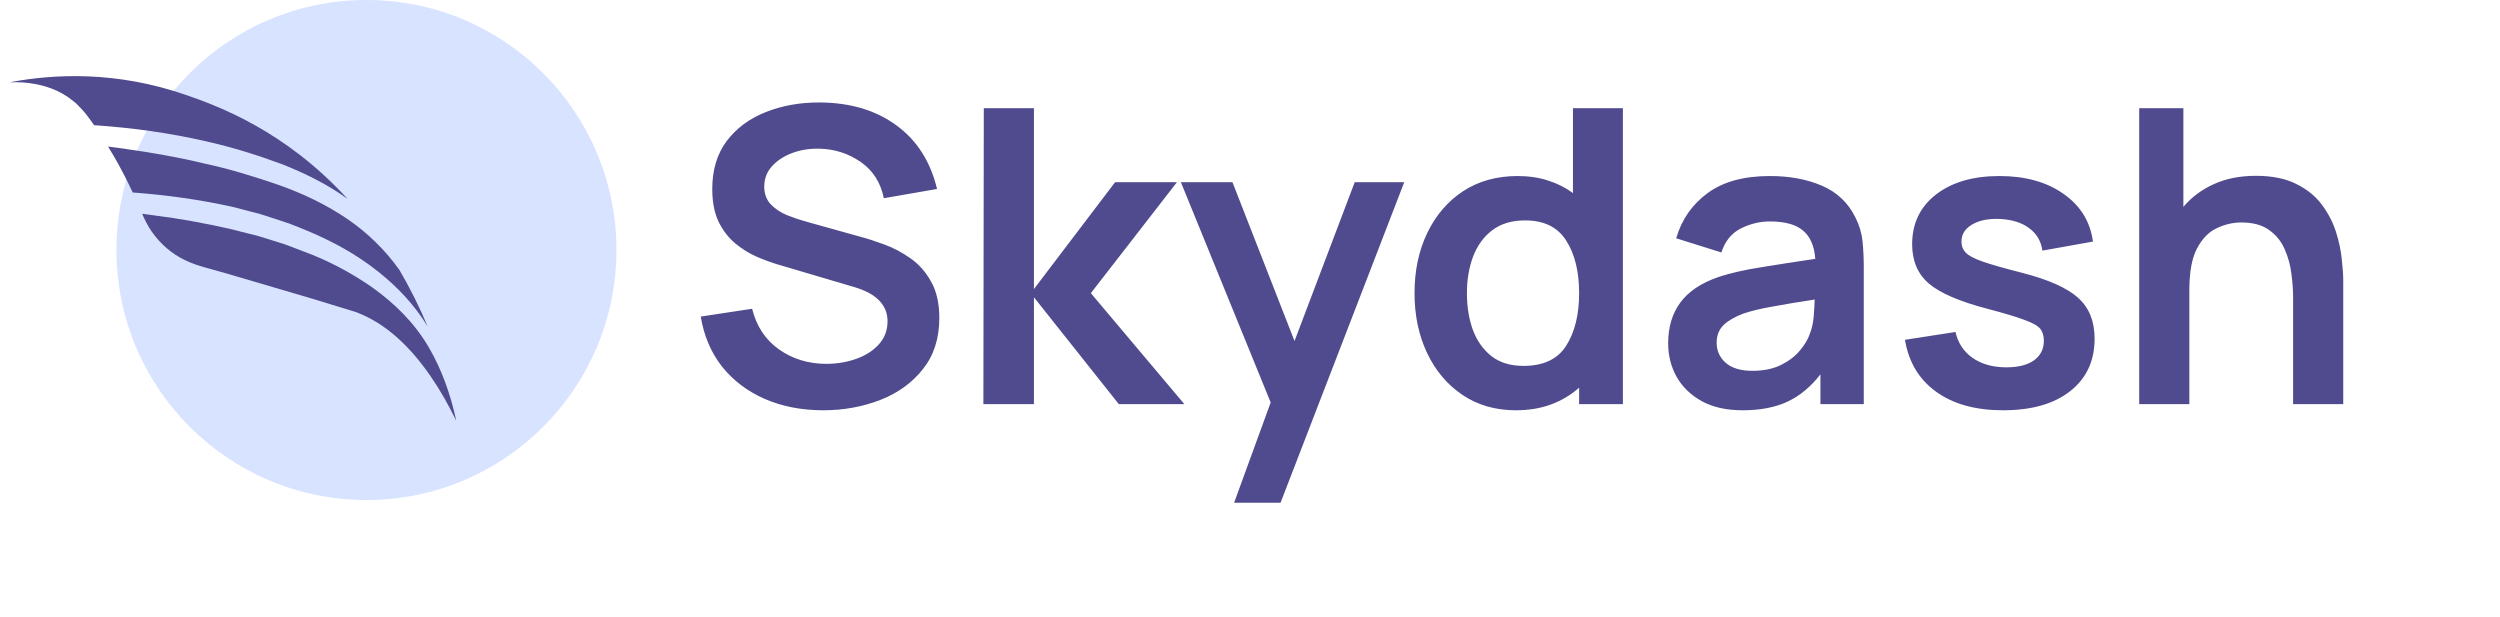
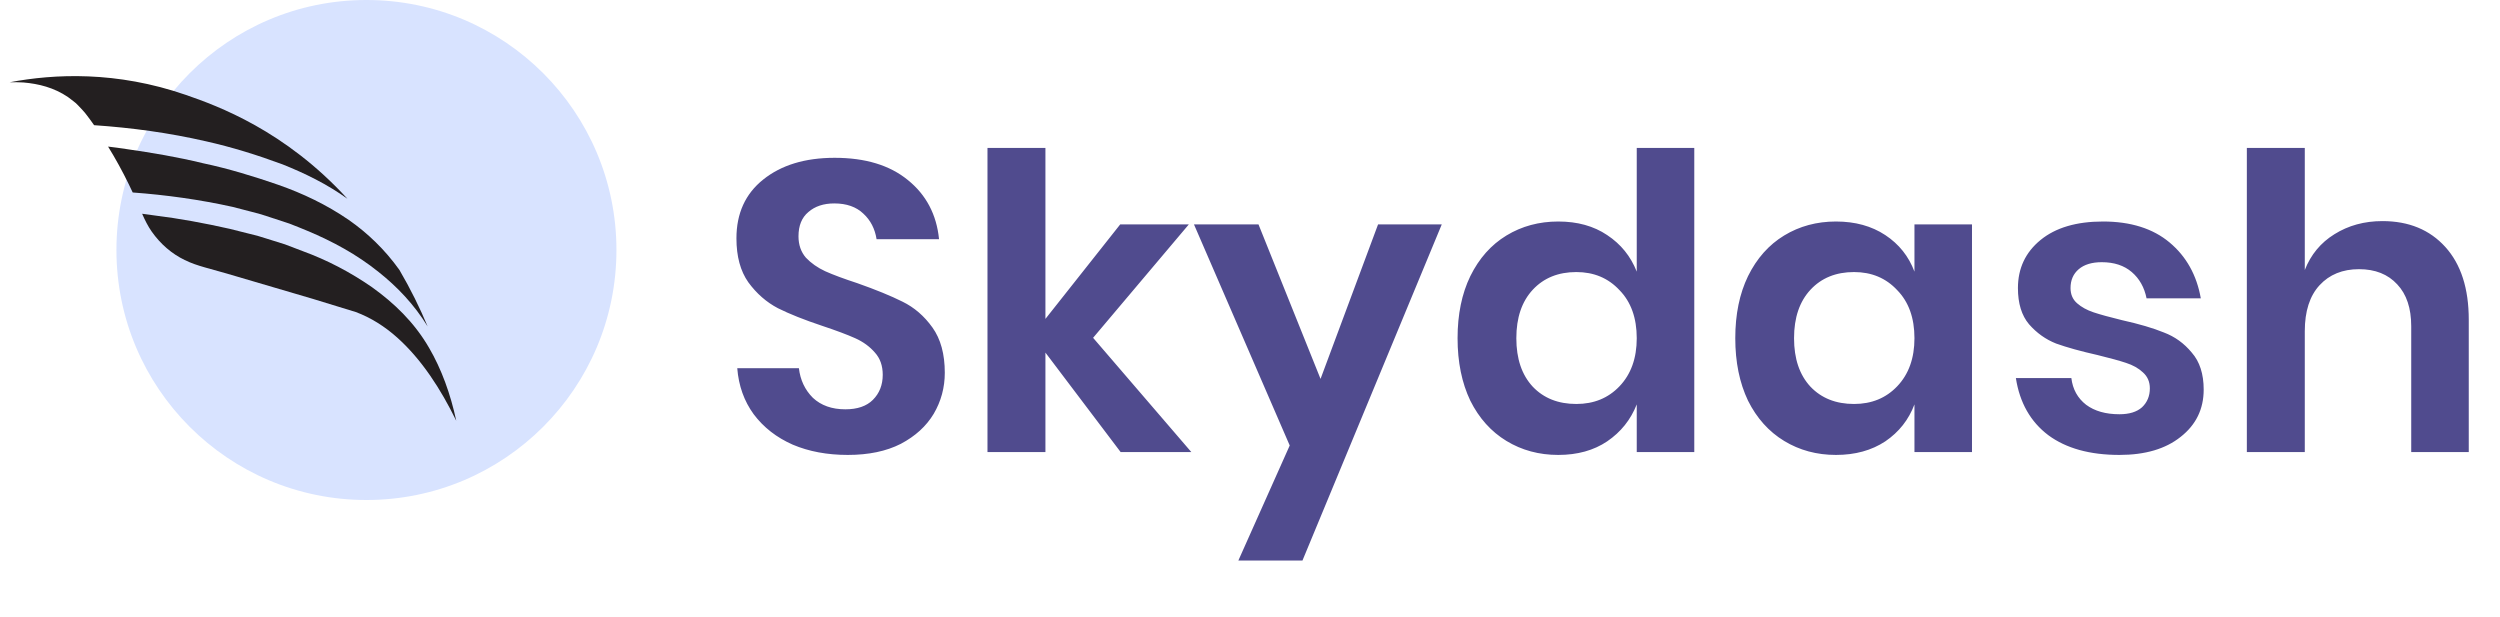
<svg xmlns="http://www.w3.org/2000/svg" width="365" height="90" viewBox="0 0 365 90" fill="none">
-   <path d="M120.19 59.9C123.15 59.9 125.92 59.4 128.5 58.4C131.08 57.4 133.16 55.9 134.74 53.9C136.34 51.9 137.14 49.41 137.14 46.43C137.14 44.29 136.74 42.52 135.94 41.12C135.16 39.7 134.15 38.56 132.91 37.7C131.69 36.84 130.42 36.17 129.1 35.69C127.8 35.21 126.62 34.83 125.56 34.55L117.82 32.39C116.86 32.13 115.9 31.81 114.94 31.43C113.98 31.03 113.18 30.5 112.54 29.84C111.9 29.16 111.58 28.29 111.58 27.23C111.58 26.11 111.95 25.13 112.69 24.29C113.45 23.45 114.44 22.8 115.66 22.34C116.9 21.88 118.24 21.67 119.68 21.71C121.9 21.77 123.9 22.42 125.68 23.66C127.46 24.9 128.58 26.66 129.04 28.94L136.81 27.59C135.85 23.59 133.88 20.5 130.9 18.32C127.92 16.12 124.21 15 119.77 14.96C116.85 14.94 114.19 15.41 111.79 16.37C109.41 17.31 107.51 18.72 106.09 20.6C104.69 22.48 103.99 24.81 103.99 27.59C103.99 29.49 104.3 31.09 104.92 32.39C105.56 33.67 106.37 34.72 107.35 35.54C108.35 36.36 109.4 37.01 110.5 37.49C111.62 37.97 112.66 38.35 113.62 38.63L124.78 41.93C127.98 42.89 129.58 44.55 129.58 46.91C129.58 48.23 129.15 49.36 128.29 50.3C127.45 51.22 126.35 51.92 124.99 52.4C123.63 52.88 122.18 53.12 120.64 53.12C118.04 53.12 115.74 52.42 113.74 51.02C111.76 49.62 110.45 47.64 109.81 45.08L102.31 46.22C102.77 49.04 103.81 51.48 105.43 53.54C107.07 55.58 109.15 57.15 111.67 58.25C114.21 59.35 117.05 59.9 120.19 59.9ZM143.574 59H150.954V43.4L163.344 59H172.914L159.264 42.8L171.834 26.6H162.804L150.954 42.2V15.8H143.634L143.574 59ZM180.179 73.4H186.959L205.019 26.6H197.789L188.999 49.79L179.939 26.6H172.409L185.519 58.76L180.179 73.4ZM221.311 59.9C223.231 59.9 224.961 59.61 226.501 59.03C228.041 58.45 229.391 57.64 230.551 56.6V59H236.941V15.8H229.651V28.19C228.571 27.39 227.361 26.78 226.021 26.36C224.681 25.92 223.201 25.7 221.581 25.7C218.521 25.7 215.861 26.44 213.601 27.92C211.361 29.4 209.621 31.43 208.381 34.01C207.141 36.59 206.521 39.52 206.521 42.8C206.521 46.04 207.131 48.95 208.351 51.53C209.571 54.11 211.291 56.15 213.511 57.65C215.731 59.15 218.331 59.9 221.311 59.9ZM222.421 53.42C220.541 53.42 218.991 52.95 217.771 52.01C216.551 51.05 215.641 49.77 215.041 48.17C214.461 46.57 214.171 44.78 214.171 42.8C214.171 40.84 214.471 39.06 215.071 37.46C215.691 35.84 216.621 34.56 217.861 33.62C219.121 32.66 220.721 32.18 222.661 32.18C225.421 32.18 227.421 33.16 228.661 35.12C229.921 37.08 230.551 39.64 230.551 42.8C230.551 45.94 229.921 48.5 228.661 50.48C227.421 52.44 225.341 53.42 222.421 53.42ZM254.412 59.9C256.992 59.9 259.182 59.48 260.982 58.64C262.802 57.78 264.402 56.45 265.782 54.65V59H272.112V39.11C272.112 37.71 272.052 36.42 271.932 35.24C271.812 34.04 271.462 32.87 270.882 31.73C269.822 29.59 268.192 28.05 265.992 27.11C263.812 26.17 261.282 25.7 258.402 25.7C254.602 25.7 251.572 26.53 249.312 28.19C247.052 29.85 245.522 32.05 244.722 34.79L251.322 36.86C251.862 35.2 252.812 34.03 254.172 33.35C255.532 32.67 256.942 32.33 258.402 32.33C260.602 32.33 262.222 32.78 263.262 33.68C264.302 34.56 264.892 35.93 265.032 37.79C262.192 38.21 259.552 38.62 257.112 39.02C254.692 39.4 252.632 39.87 250.932 40.43C248.372 41.31 246.502 42.56 245.322 44.18C244.142 45.78 243.552 47.76 243.552 50.12C243.552 51.9 243.962 53.53 244.782 55.01C245.622 56.49 246.852 57.68 248.472 58.58C250.092 59.46 252.072 59.9 254.412 59.9ZM255.852 54.14C254.152 54.14 252.852 53.75 251.952 52.97C251.072 52.19 250.632 51.21 250.632 50.03C250.632 48.97 250.972 48.11 251.652 47.45C252.352 46.79 253.322 46.23 254.562 45.77C255.702 45.39 257.072 45.06 258.672 44.78C260.272 44.48 262.362 44.13 264.942 43.73C264.922 44.49 264.872 45.34 264.792 46.28C264.712 47.2 264.522 48.03 264.222 48.77C263.982 49.51 263.512 50.3 262.812 51.14C262.132 51.98 261.212 52.69 260.052 53.27C258.892 53.85 257.492 54.14 255.852 54.14ZM292.433 59.9C296.613 59.9 299.883 58.97 302.243 57.11C304.623 55.25 305.813 52.69 305.813 49.43C305.813 46.91 305.013 44.93 303.413 43.49C301.833 42.05 299.103 40.83 295.223 39.83C292.703 39.19 290.803 38.65 289.523 38.21C288.263 37.77 287.423 37.33 287.003 36.89C286.583 36.45 286.373 35.92 286.373 35.3C286.373 34.22 286.893 33.38 287.933 32.78C288.973 32.16 290.343 31.89 292.043 31.97C293.803 32.07 295.213 32.52 296.273 33.32C297.353 34.12 297.993 35.21 298.193 36.59L305.573 35.27C305.173 32.35 303.743 30.03 301.283 28.31C298.823 26.57 295.703 25.7 291.923 25.7C288.063 25.7 284.973 26.6 282.653 28.4C280.333 30.2 279.173 32.62 279.173 35.66C279.173 38.08 279.983 39.99 281.603 41.39C283.243 42.79 286.093 44.02 290.153 45.08C292.593 45.72 294.393 46.26 295.553 46.7C296.733 47.12 297.503 47.55 297.863 47.99C298.223 48.43 298.403 49.02 298.403 49.76C298.403 50.96 297.923 51.91 296.963 52.61C296.003 53.29 294.663 53.63 292.943 53.63C290.963 53.63 289.313 53.17 287.993 52.25C286.693 51.33 285.863 50.07 285.503 48.47L278.123 49.61C278.663 52.87 280.183 55.4 282.683 57.2C285.183 59 288.433 59.9 292.433 59.9ZM312.324 59H319.644V42.35C319.644 39.73 320.014 37.71 320.754 36.29C321.514 34.85 322.474 33.86 323.634 33.32C324.814 32.76 326.014 32.48 327.234 32.48C328.954 32.48 330.324 32.86 331.344 33.62C332.364 34.36 333.114 35.31 333.594 36.47C334.094 37.61 334.414 38.8 334.554 40.04C334.714 41.28 334.794 42.4 334.794 43.4V59H342.114V40.91C342.114 40.15 342.044 39.14 341.904 37.88C341.784 36.62 341.504 35.29 341.064 33.89C340.624 32.49 339.944 31.17 339.024 29.93C338.104 28.67 336.854 27.65 335.274 26.87C333.714 26.07 331.744 25.67 329.364 25.67C327.024 25.67 324.964 26.08 323.184 26.9C321.424 27.7 319.954 28.8 318.774 30.2V15.8H312.324V59Z" fill="#504B8E" />
+   <path d="M137.94 54.42C137.94 56.58 137.4 58.58 136.32 60.42C135.24 62.22 133.64 63.68 131.52 64.8C129.4 65.88 126.82 66.42 123.78 66.42C120.78 66.42 118.1 65.92 115.74 64.92C113.38 63.88 111.48 62.4 110.04 60.48C108.64 58.56 107.84 56.32 107.64 53.76H116.64C116.84 55.48 117.52 56.92 118.68 58.08C119.88 59.2 121.46 59.76 123.42 59.76C125.18 59.76 126.52 59.3 127.44 58.38C128.4 57.42 128.88 56.2 128.88 54.72C128.88 53.4 128.5 52.32 127.74 51.48C126.98 50.6 126.02 49.9 124.86 49.38C123.7 48.86 122.1 48.26 120.06 47.58C117.42 46.7 115.26 45.84 113.58 45C111.9 44.12 110.46 42.86 109.26 41.22C108.1 39.58 107.52 37.44 107.52 34.8C107.52 31.16 108.82 28.3 111.42 26.22C114.06 24.1 117.54 23.04 121.86 23.04C126.34 23.04 129.9 24.12 132.54 26.28C135.22 28.44 136.74 31.32 137.1 34.92H127.98C127.74 33.4 127.1 32.16 126.06 31.2C125.02 30.2 123.6 29.7 121.8 29.7C120.24 29.7 118.98 30.12 118.02 30.96C117.06 31.76 116.58 32.94 116.58 34.5C116.58 35.74 116.94 36.78 117.66 37.62C118.42 38.42 119.36 39.08 120.48 39.6C121.64 40.12 123.2 40.7 125.16 41.34C127.88 42.3 130.08 43.2 131.76 44.04C133.48 44.88 134.94 46.14 136.14 47.82C137.34 49.5 137.94 51.7 137.94 54.42ZM163.612 66L152.632 51.48V66H144.172V21.6H152.632V46.56L163.552 32.76H173.572L159.592 49.32L173.932 66H163.612ZM183.739 32.76L192.799 55.32L201.199 32.76H210.499L190.159 81.84H180.799L188.299 65.04L174.319 32.76H183.739ZM227.505 32.34C230.305 32.34 232.685 33 234.645 34.32C236.645 35.64 238.085 37.42 238.965 39.66V21.6H247.365V66H238.965V59.04C238.085 61.28 236.645 63.08 234.645 64.44C232.685 65.76 230.305 66.42 227.505 66.42C224.705 66.42 222.185 65.74 219.945 64.38C217.705 63.02 215.945 61.06 214.665 58.5C213.425 55.9 212.805 52.86 212.805 49.38C212.805 45.9 213.425 42.88 214.665 40.32C215.945 37.72 217.705 35.74 219.945 34.38C222.185 33.02 224.705 32.34 227.505 32.34ZM230.145 39.72C227.505 39.72 225.385 40.58 223.785 42.3C222.185 44.02 221.385 46.38 221.385 49.38C221.385 52.38 222.185 54.74 223.785 56.46C225.385 58.14 227.505 58.98 230.145 58.98C232.705 58.98 234.805 58.12 236.445 56.4C238.125 54.64 238.965 52.3 238.965 49.38C238.965 46.42 238.125 44.08 236.445 42.36C234.805 40.6 232.705 39.72 230.145 39.72ZM268.051 32.34C270.851 32.34 273.251 33 275.251 34.32C277.251 35.64 278.671 37.42 279.511 39.66V32.76H287.911V66H279.511V59.04C278.671 61.28 277.251 63.08 275.251 64.44C273.251 65.76 270.851 66.42 268.051 66.42C265.251 66.42 262.731 65.74 260.491 64.38C258.251 63.02 256.491 61.06 255.211 58.5C253.971 55.9 253.351 52.86 253.351 49.38C253.351 45.9 253.971 42.88 255.211 40.32C256.491 37.72 258.251 35.74 260.491 34.38C262.731 33.02 265.251 32.34 268.051 32.34ZM270.691 39.72C268.051 39.72 265.931 40.58 264.331 42.3C262.731 44.02 261.931 46.38 261.931 49.38C261.931 52.38 262.731 54.74 264.331 56.46C265.931 58.14 268.051 58.98 270.691 58.98C273.251 58.98 275.351 58.12 276.991 56.4C278.671 54.64 279.511 52.3 279.511 49.38C279.511 46.42 278.671 44.08 276.991 42.36C275.351 40.6 273.251 39.72 270.691 39.72ZM307.038 32.34C311.078 32.34 314.318 33.36 316.758 35.4C319.198 37.44 320.718 40.16 321.318 43.56H313.398C313.078 41.96 312.358 40.68 311.238 39.72C310.118 38.76 308.658 38.28 306.858 38.28C305.418 38.28 304.298 38.62 303.498 39.3C302.698 39.98 302.298 40.9 302.298 42.06C302.298 42.98 302.618 43.72 303.258 44.28C303.898 44.84 304.698 45.28 305.658 45.6C306.618 45.92 307.998 46.3 309.798 46.74C312.318 47.3 314.358 47.9 315.918 48.54C317.518 49.14 318.878 50.12 319.998 51.48C321.158 52.8 321.738 54.6 321.738 56.88C321.738 59.72 320.618 62.02 318.378 63.78C316.178 65.54 313.198 66.42 309.438 66.42C305.118 66.42 301.658 65.46 299.058 63.54C296.458 61.58 294.878 58.8 294.318 55.2H302.418C302.618 56.84 303.338 58.14 304.578 59.1C305.818 60.02 307.438 60.48 309.438 60.48C310.878 60.48 311.978 60.14 312.738 59.46C313.498 58.74 313.878 57.82 313.878 56.7C313.878 55.74 313.538 54.96 312.858 54.36C312.218 53.76 311.398 53.3 310.398 52.98C309.438 52.66 308.058 52.28 306.258 51.84C303.778 51.28 301.758 50.72 300.198 50.16C298.678 49.56 297.358 48.62 296.238 47.34C295.158 46.06 294.618 44.3 294.618 42.06C294.618 39.18 295.718 36.84 297.918 35.04C300.118 33.24 303.158 32.34 307.038 32.34ZM347.839 32.28C351.679 32.28 354.739 33.54 357.019 36.06C359.299 38.58 360.439 42.12 360.439 46.68V66H352.039V47.64C352.039 45 351.359 42.96 349.999 41.52C348.639 40.04 346.779 39.3 344.419 39.3C342.019 39.3 340.099 40.08 338.659 41.64C337.219 43.2 336.499 45.44 336.499 48.36V66H328.039V21.6H336.499V39.42C337.379 37.18 338.819 35.44 340.819 34.2C342.859 32.92 345.199 32.28 347.839 32.28Z" fill="#504B8E" />
  <circle cx="53.5" cy="36.5" r="36.5" fill="#D8E3FF" />
-   <path d="M3.437 12.043C5.632 12.232 7.878 12.779 9.927 14.173C10.411 14.576 10.953 14.886 11.396 15.378C11.841 15.859 12.33 16.332 12.706 16.862C13.061 17.329 13.405 17.793 13.739 18.277C19.212 18.651 24.674 19.388 30.083 20.632C33.851 21.479 37.574 22.635 41.259 24.001C44.498 25.298 47.719 26.857 50.724 29.02C41.603 19.039 31.788 15.466 27.132 13.856C16.999 10.349 7.944 10.771 1.394 12.014C2.068 11.989 2.754 12.005 3.437 12.043Z" fill="#504B8E" />
-   <path d="M29.634 23.831C25.952 22.93 22.223 22.306 18.488 21.769C17.584 21.635 16.679 21.5 15.779 21.401C16.863 23.154 17.881 25.009 18.811 26.919C19 27.305 19.186 27.704 19.374 28.101C24.255 28.462 29.132 29.135 33.975 30.208L36.744 30.925L38.126 31.295L39.495 31.739L42.232 32.637C43.142 32.985 44.041 33.35 44.945 33.728C48.532 35.235 52.068 37.127 55.31 39.737C57.967 41.85 60.479 44.453 62.436 47.665C61.301 44.963 59.941 42.187 58.316 39.415C56.192 36.434 53.663 34.027 50.928 32.116C47.68 29.882 44.179 28.224 40.584 26.97C36.989 25.729 33.335 24.613 29.634 23.831Z" fill="#504B8E" />
-   <path d="M54.327 41.942C51.136 39.724 47.738 37.96 44.217 36.672L41.59 35.671L38.917 34.835L37.576 34.422L36.222 34.084L33.522 33.406C29.894 32.589 26.243 31.91 22.57 31.456C21.965 31.363 21.359 31.278 20.75 31.207C21.178 32.184 21.604 33.027 22.136 33.79C23.44 35.651 25.102 37.066 26.972 37.963C27.904 38.426 28.871 38.745 29.892 39.035L33.048 39.92L45.655 43.629L51.934 45.553C54.124 46.363 56.181 47.66 58.023 49.314C61.585 52.516 64.358 56.817 66.612 61.425C65.782 57.542 64.462 53.888 62.634 50.767C60.463 47.017 57.486 44.205 54.327 41.942Z" fill="#504B8E" />
+   <path d="M3.437 12.043C5.632 12.232 7.878 12.779 9.927 14.173C10.411 14.576 10.953 14.886 11.396 15.378C11.841 15.859 12.33 16.332 12.706 16.862C13.061 17.329 13.405 17.793 13.739 18.277C19.212 18.651 24.674 19.388 30.083 20.632C33.851 21.479 37.574 22.635 41.259 24.001C44.498 25.298 47.719 26.857 50.724 29.02C41.603 19.039 31.788 15.466 27.132 13.856C16.999 10.349 7.944 10.771 1.394 12.014C2.068 11.989 2.754 12.005 3.437 12.043Z" fill="#231F20" />
+   <path d="M29.634 23.831C25.952 22.93 22.223 22.306 18.488 21.769C17.584 21.635 16.679 21.5 15.779 21.401C16.863 23.154 17.881 25.009 18.811 26.919C19 27.305 19.186 27.704 19.374 28.101C24.255 28.462 29.132 29.135 33.975 30.208L36.744 30.925L38.126 31.295L39.495 31.739L42.232 32.637C43.142 32.985 44.041 33.35 44.945 33.728C48.532 35.235 52.068 37.127 55.31 39.737C57.967 41.85 60.479 44.453 62.436 47.665C61.301 44.963 59.941 42.187 58.316 39.415C56.192 36.434 53.663 34.027 50.928 32.116C47.68 29.882 44.179 28.224 40.584 26.97C36.989 25.729 33.335 24.613 29.634 23.831Z" fill="#231F20" />
+   <path d="M54.327 41.942C51.136 39.724 47.738 37.96 44.217 36.672L41.59 35.671L38.917 34.835L37.576 34.422L36.222 34.084L33.522 33.406C29.894 32.589 26.243 31.91 22.57 31.456C21.965 31.363 21.359 31.278 20.75 31.207C21.178 32.184 21.604 33.027 22.136 33.79C23.44 35.651 25.102 37.066 26.972 37.963C27.904 38.426 28.871 38.745 29.892 39.035L33.048 39.92L45.655 43.629L51.934 45.553C54.124 46.363 56.181 47.66 58.023 49.314C61.585 52.516 64.358 56.817 66.612 61.425C65.782 57.542 64.462 53.888 62.634 50.767C60.463 47.017 57.486 44.205 54.327 41.942Z" fill="#231F20" />
</svg>
